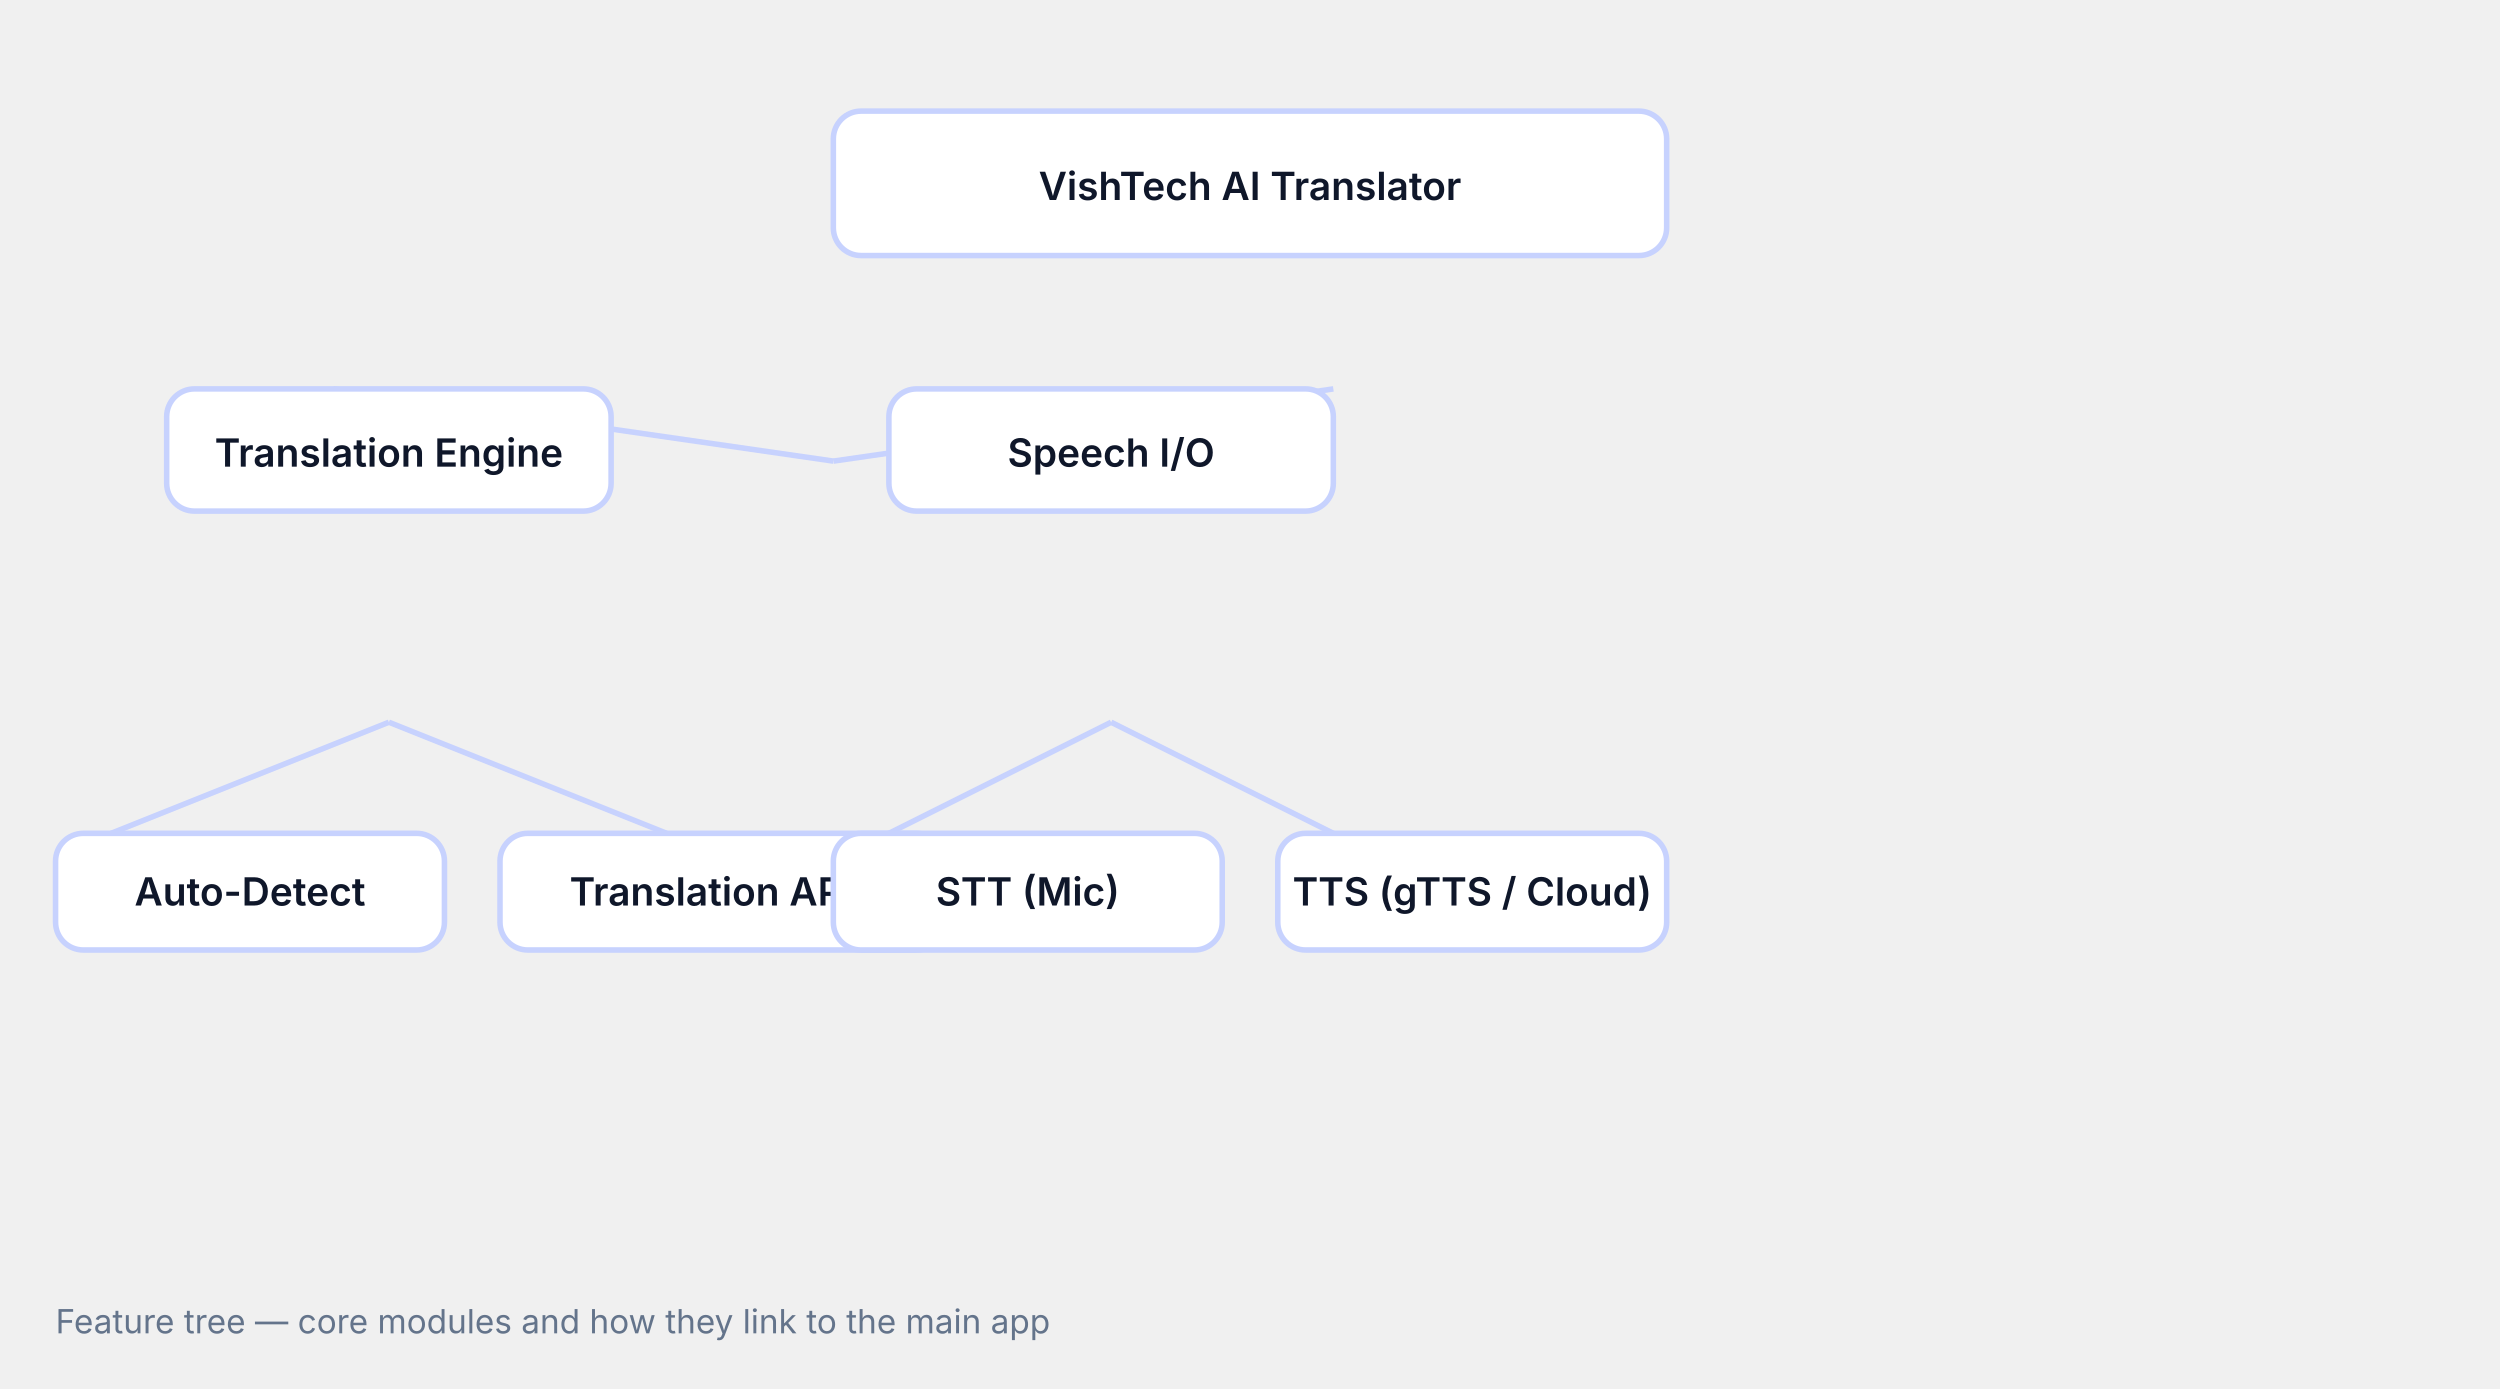
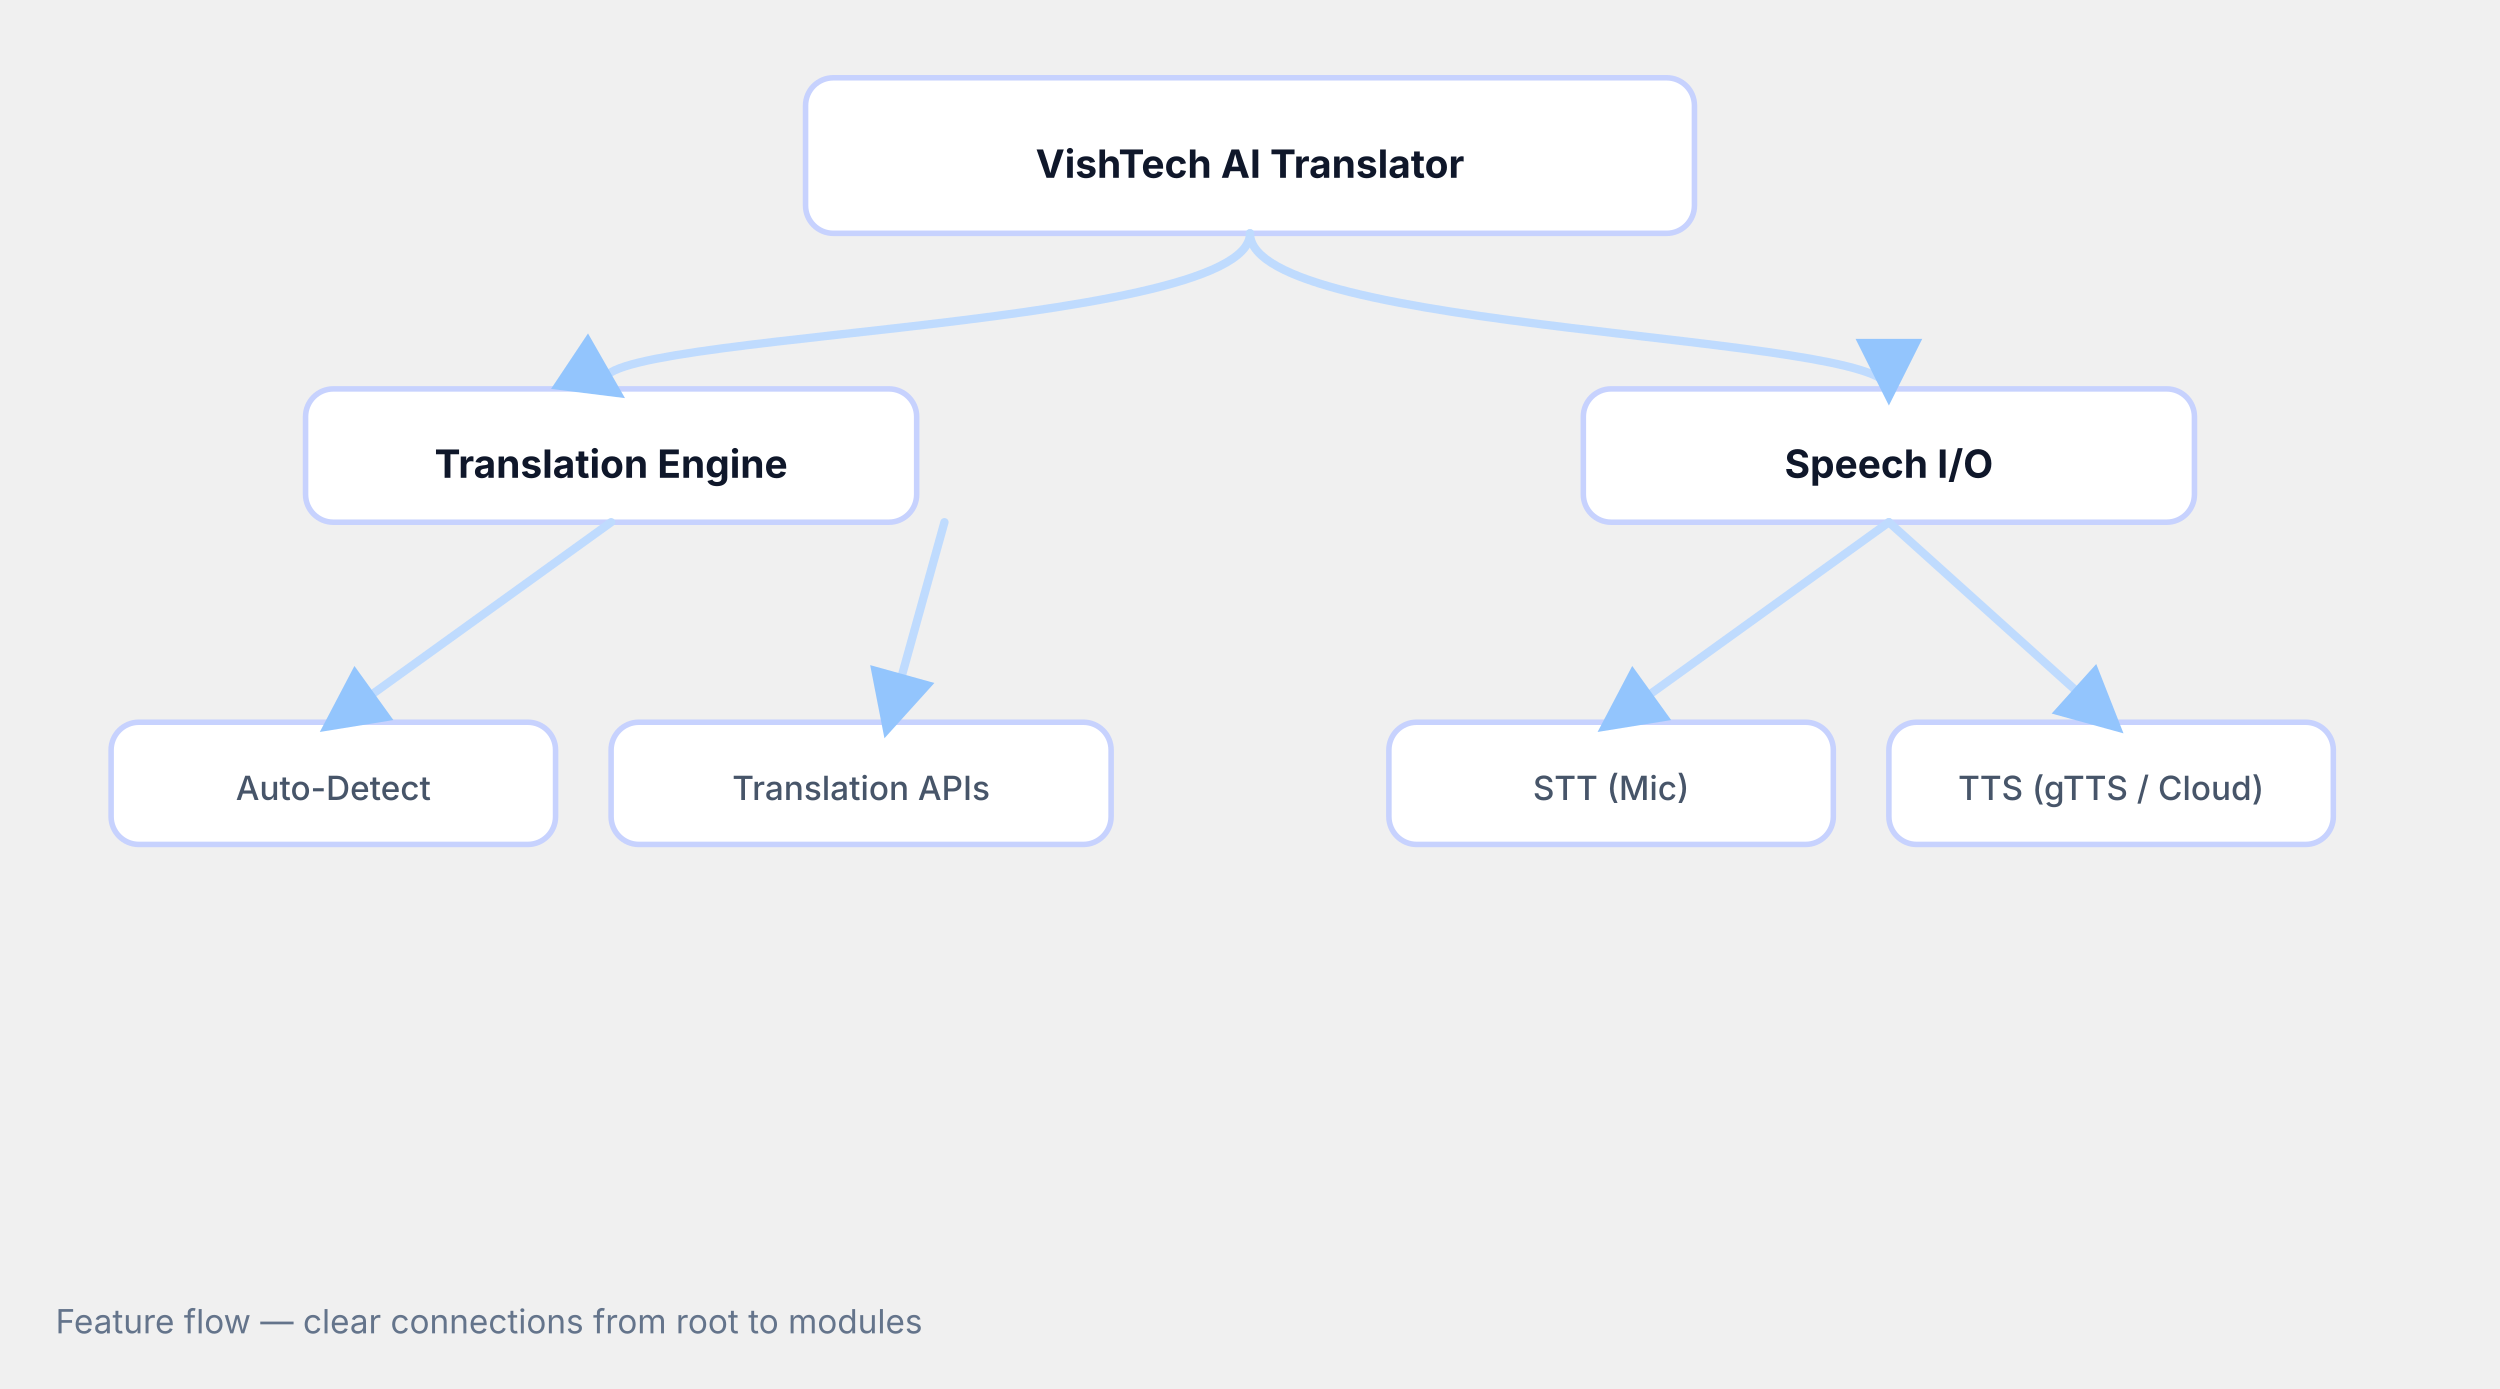
<svg xmlns="http://www.w3.org/2000/svg" viewBox="0 0 900 500">
+   <defs>
+     <marker id="arrow" markerWidth="8" markerHeight="8" refX="6" refY="4" orient="auto">
+       <path d="M0,0 L8,4 L0,8 z" fill="#93c5fd" />
+     </marker>
+   </defs>
  <style>
    .node { fill: #fff; stroke: #c7d2fe; stroke-width: 2; rx:10; }
-     .label { font: 600 14px 'Inter', sans-serif; fill: #0f172a; }
-     .link { stroke: #c7d2fe; stroke-width: 2; }
-     .pulse { animation: pulse 2s ease-in-out infinite; }
-     @keyframes pulse { 0% { transform: scale(0.98); opacity:0.9 } 50% { transform: scale(1.02); opacity:1 } 100% { transform: scale(0.98); opacity:0.9 } }
+     .label { font: 700 14px 'Inter', sans-serif; fill: #0f172a; }
+     .sublabel { font: 500 12px 'Inter', sans-serif; fill: #475569; }
+     .link { stroke: #bfdbfe; stroke-width: 3; stroke-linecap: round; fill: none; }
  </style>
-   <g transform="translate(300,40)">
-     <rect class="node pulse" width="300" height="52" x="0" y="0" />
-     <text class="label" x="150" y="32" text-anchor="middle">VishTech AI Translator</text>
+   <g id="root" transform="translate(290,28)">
+     <rect class="node" width="320" height="56" />
+     <text class="label" x="160" y="36" text-anchor="middle">VishTech AI Translator</text>
  </g>
-   <g transform="translate(60,140)">
-     <line class="link" x1="240" y1="26" x2="60" y2="0" />
-     <line class="link" x1="240" y1="26" x2="420" y2="0" />
-     <g transform="translate(0,0)">
-       <rect class="node" width="160" height="44" />
-       <text class="label" x="80" y="28" text-anchor="middle">Translation Engine</text>
+   <g id="level1">
+     <g id="translation" transform="translate(110,140)">
+       <rect class="node" width="220" height="48" />
+       <text class="label" x="110" y="32" text-anchor="middle">Translation Engine</text>
    </g>
-     <g transform="translate(260,0)">
-       <rect class="node" width="160" height="44" />
-       <text class="label" x="80" y="28" text-anchor="middle">Speech I/O</text>
+     <g id="speech" transform="translate(570,140)">
+       <rect class="node" width="220" height="48" />
+       <text class="label" x="110" y="32" text-anchor="middle">Speech I/O</text>
    </g>
  </g>
-   <g transform="translate(20,260)">
-     <line class="link" x1="120" y1="0" x2="20" y2="40" />
-     <line class="link" x1="120" y1="0" x2="220" y2="40" />
-     <line class="link" x1="380" y1="0" x2="300" y2="40" />
-     <line class="link" x1="380" y1="0" x2="460" y2="40" />
-     <g transform="translate(0,40)">
-       <rect class="node" width="140" height="42" />
-       <text class="label" x="70" y="26" text-anchor="middle">Auto-Detect</text>
+   <g id="translation_children">
+     <g transform="translate(40,260)">
+       <rect class="node" width="160" height="44" />
+       <text class="sublabel" x="80" y="28" text-anchor="middle">Auto-Detect</text>
    </g>
-     <g transform="translate(160,40)">
-       <rect class="node" width="160" height="42" />
-       <text class="label" x="80" y="26" text-anchor="middle">Translation APIs</text>
-     </g>
-     <g transform="translate(280,40)">
-       <rect class="node" width="140" height="42" />
-       <text class="label" x="70" y="26" text-anchor="middle">STT (Mic)</text>
-     </g>
-     <g transform="translate(440,40)">
-       <rect class="node" width="140" height="42" />
-       <text class="label" x="70" y="26" text-anchor="middle">TTS (gTTS / Cloud)</text>
+     <g transform="translate(220,260)">
+       <rect class="node" width="180" height="44" />
+       <text class="sublabel" x="90" y="28" text-anchor="middle">Translation APIs</text>
    </g>
  </g>
-   <text x="20" y="480" font-family="Inter, sans-serif" font-size="12" fill="#64748b">Feature tree — core modules and how they link to the main app</text>
+   <g id="speech_children">
+     <g transform="translate(500,260)">
+       <rect class="node" width="160" height="44" />
+       <text class="sublabel" x="80" y="28" text-anchor="middle">STT (Mic)</text>
+     </g>
+     <g transform="translate(680,260)">
+       <rect class="node" width="160" height="44" />
+       <text class="sublabel" x="80" y="28" text-anchor="middle">TTS (gTTS / Cloud)</text>
+     </g>
+   </g>
+   <path class="link" d="M450 84 C450 120, 190 120, 220 140" marker-end="url(#arrow)" />
+   <path class="link" d="M450 84 C450 120, 680 120, 680 140" marker-end="url(#arrow)" />
+   <path class="link" d="M220 188 L120 260" marker-end="url(#arrow)" />
+   <path class="link" d="M340 188 L320 260" marker-end="url(#arrow)" />
+   <path class="link" d="M680 188 L580 260" marker-end="url(#arrow)" />
+   <path class="link" d="M680 188 L760 260" marker-end="url(#arrow)" />
+   <text x="20" y="480" font-family="Inter, sans-serif" font-size="12" fill="#64748b">Feature flow — clear connections from root to modules</text>
</svg>
